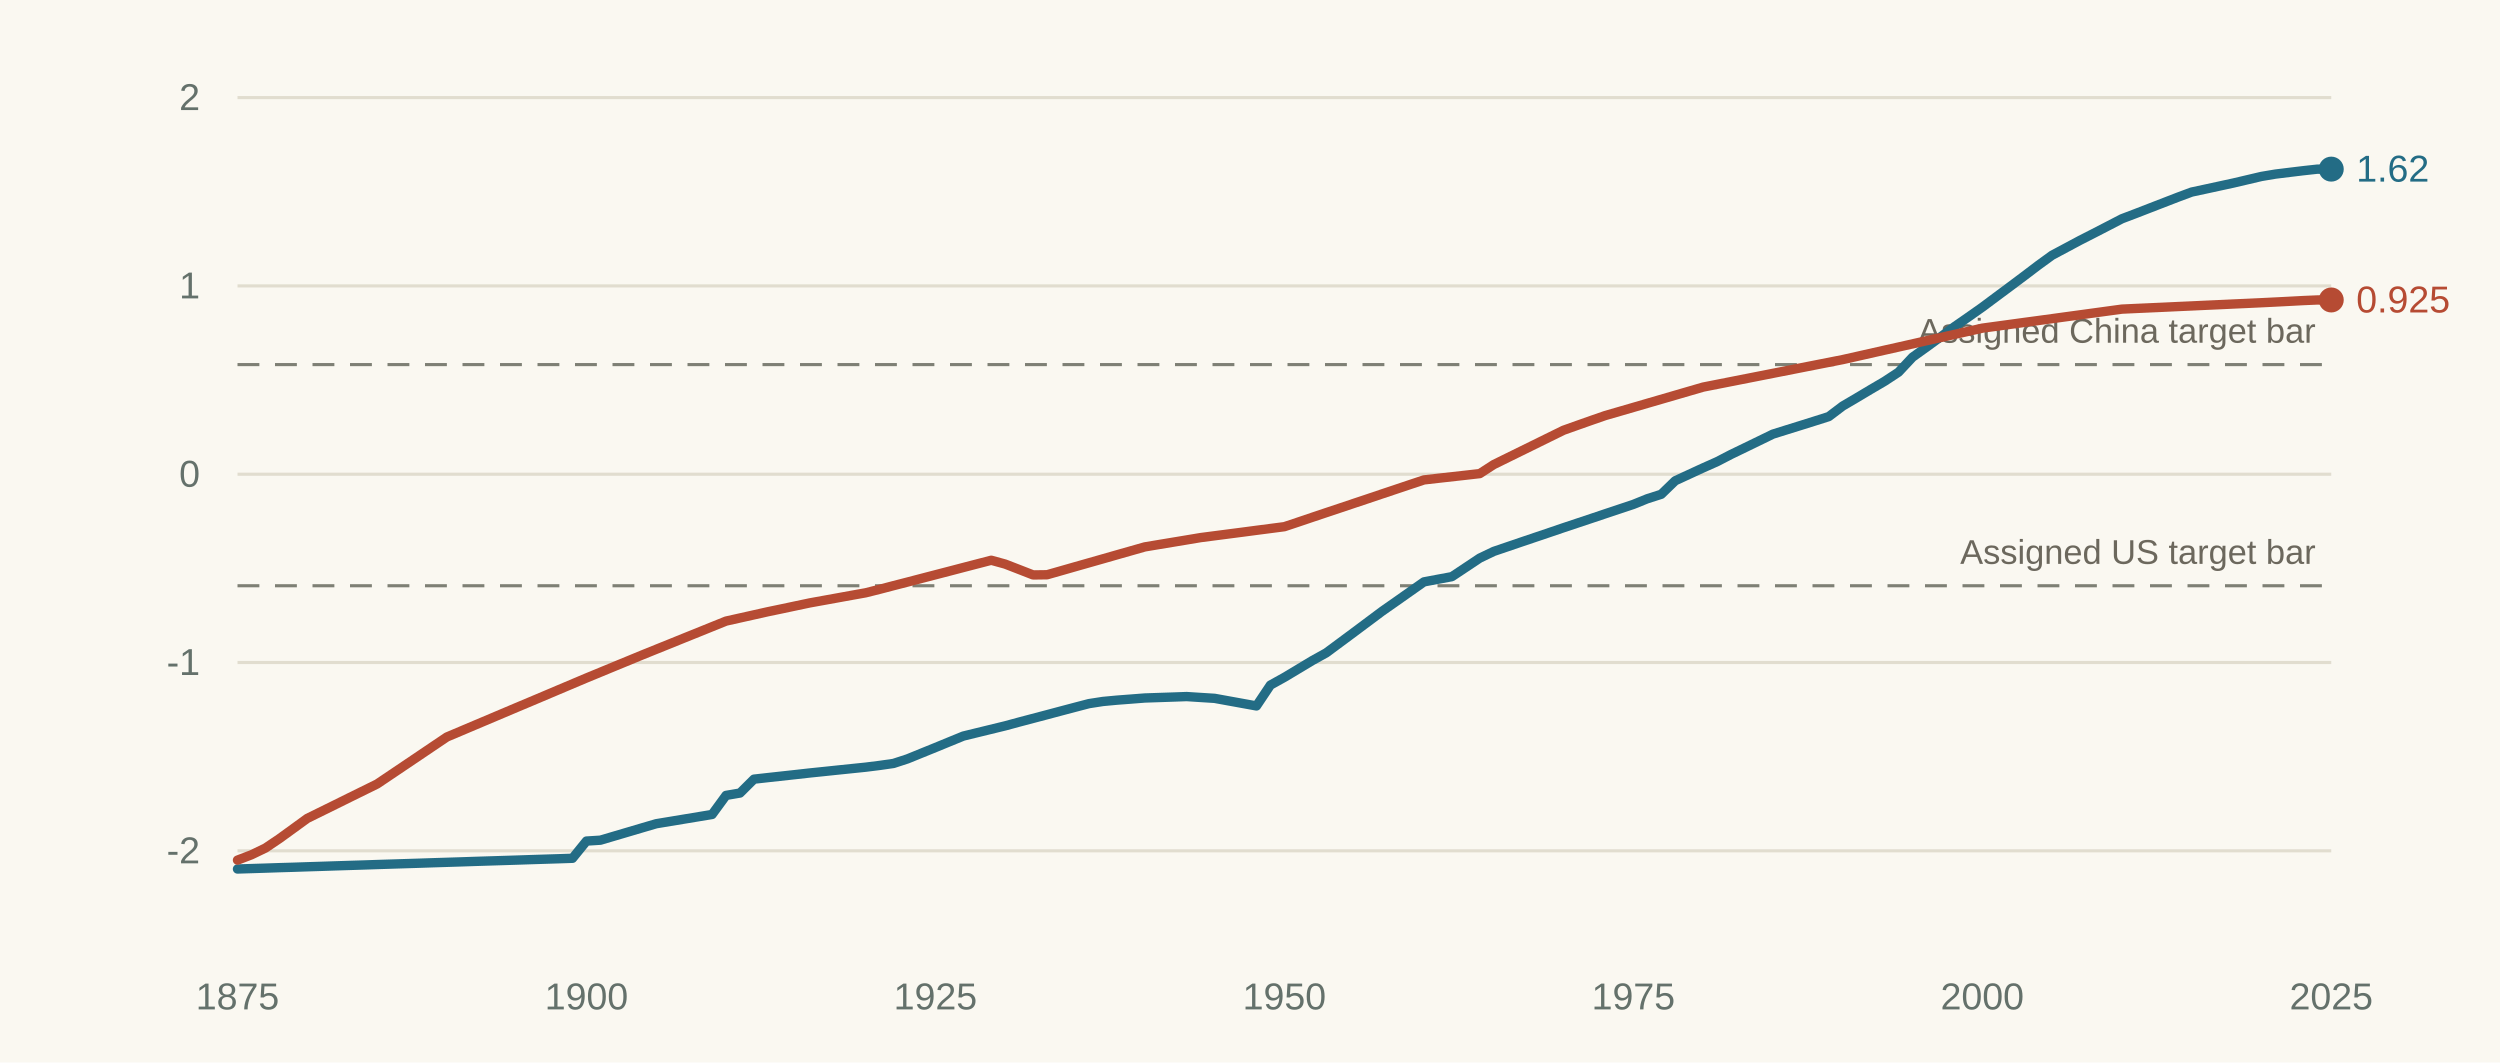
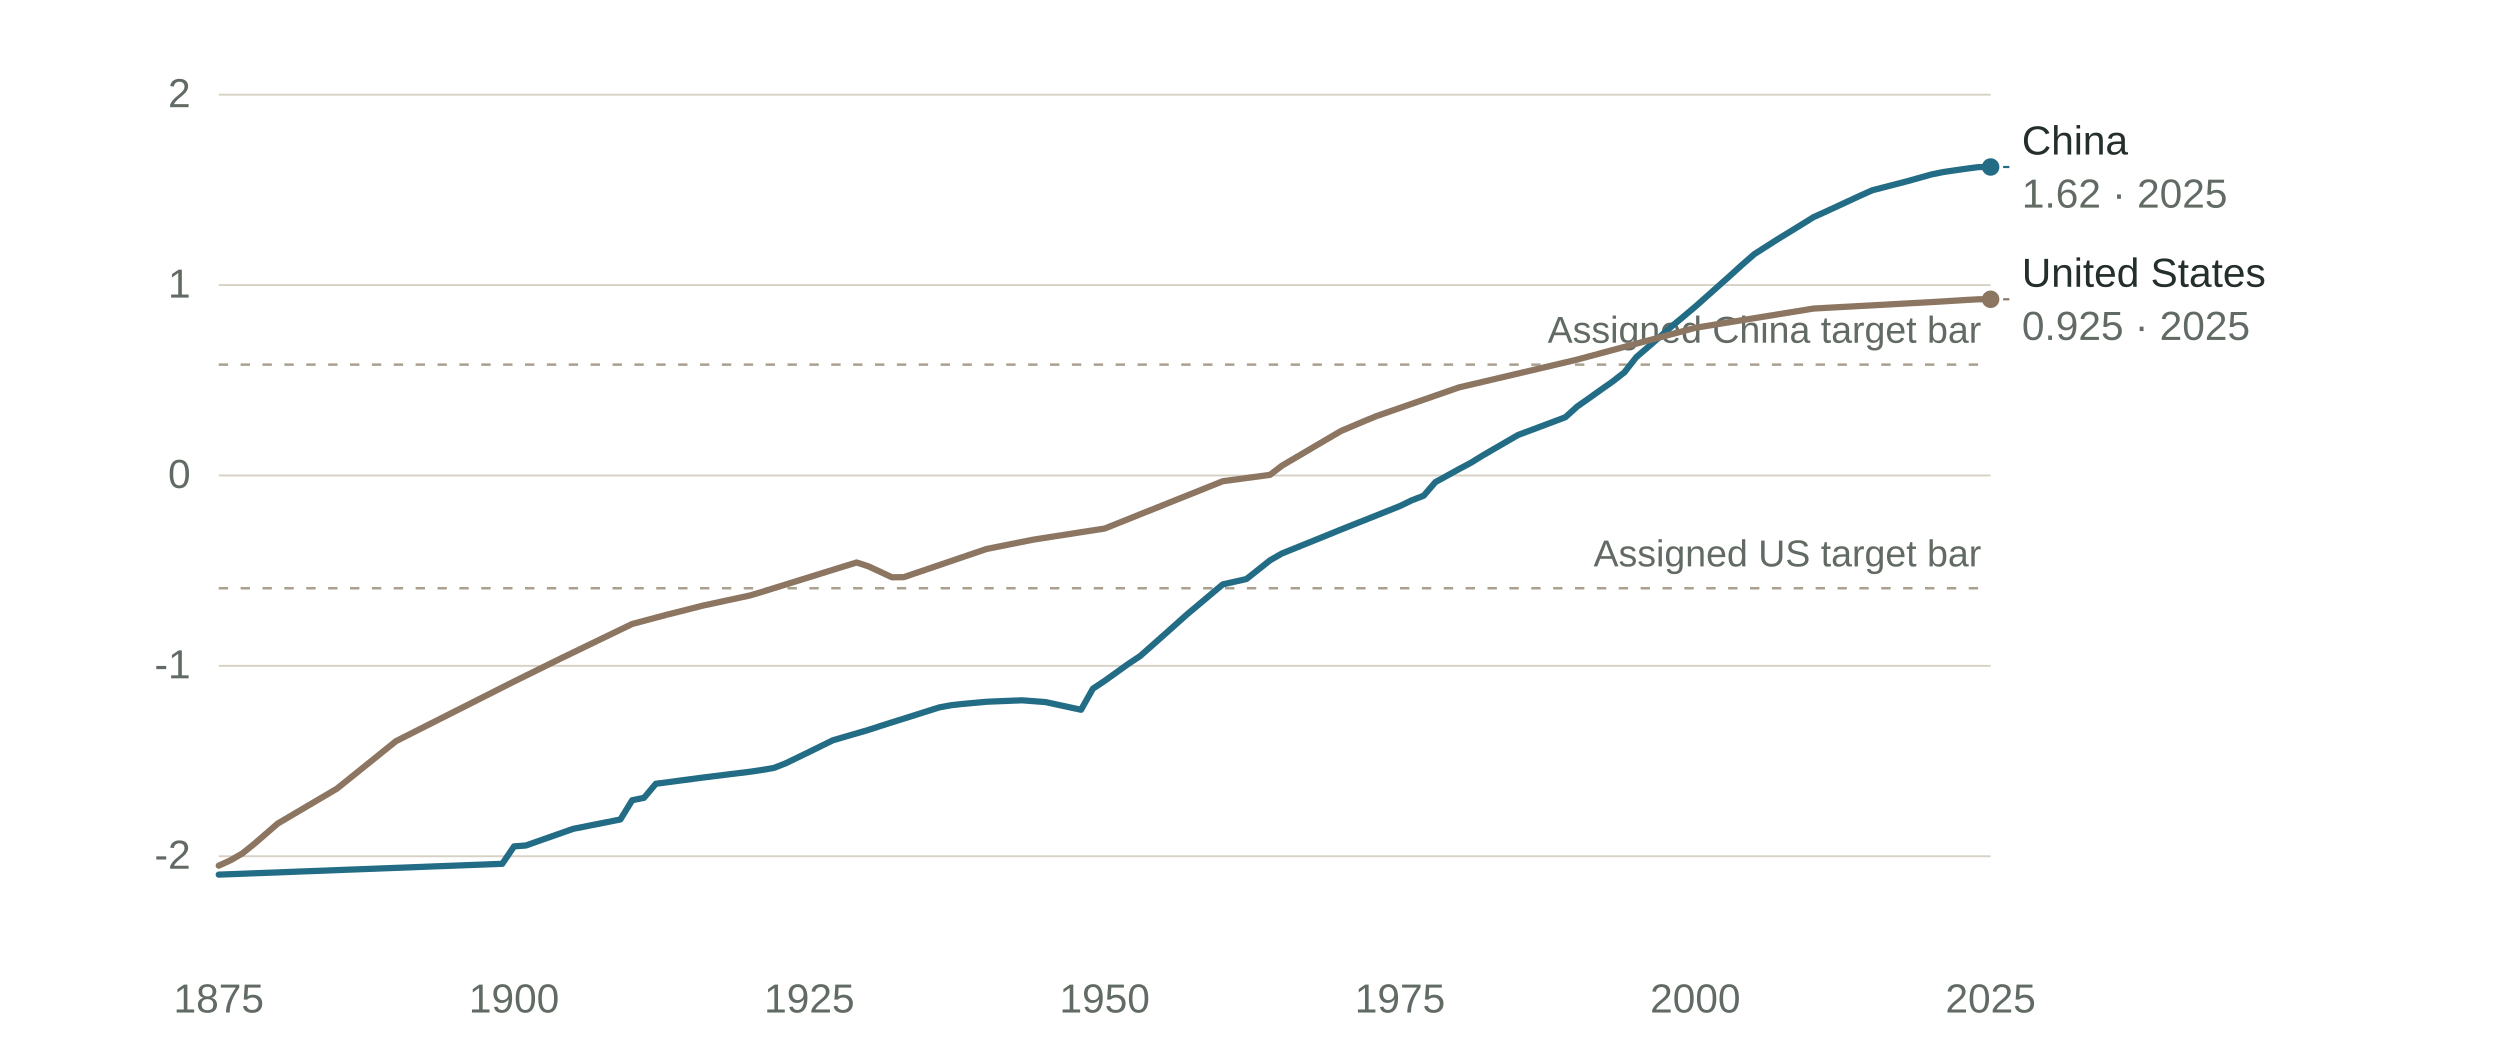
<svg xmlns="http://www.w3.org/2000/svg" viewBox="0 0 800 340" role="img" aria-labelledby="title">
-   <rect width="800" height="340" fill="#faf8f1" />
-   <path d="M76 272.26H746" stroke="#e1ddcf" fill="none" />
-   <text x="64.00" y="276.26" text-anchor="end" fill="#64716b" font-size="12" font-family="Arial,sans-serif">-2</text>
-   <path d="M76 212.00H746" stroke="#e1ddcf" fill="none" />
-   <text x="64.00" y="216.00" text-anchor="end" fill="#64716b" font-size="12" font-family="Arial,sans-serif">-1</text>
-   <path d="M76 151.75H746" stroke="#e1ddcf" fill="none" />
-   <text x="64.00" y="155.75" text-anchor="end" fill="#64716b" font-size="12" font-family="Arial,sans-serif">0</text>
-   <path d="M76 91.49H746" stroke="#e1ddcf" fill="none" />
-   <text x="64.00" y="95.49" text-anchor="end" fill="#64716b" font-size="12" font-family="Arial,sans-serif">1</text>
-   <path d="M76 31.23H746" stroke="#e1ddcf" fill="none" />
-   <text x="64.00" y="35.23" text-anchor="end" fill="#64716b" font-size="12" font-family="Arial,sans-serif">2</text>
-   <text x="76.00" y="323.00" text-anchor="middle" fill="#64716b" font-size="12" font-family="Arial,sans-serif">1875</text>
-   <text x="187.67" y="323.00" text-anchor="middle" fill="#64716b" font-size="12" font-family="Arial,sans-serif">1900</text>
-   <text x="299.33" y="323.00" text-anchor="middle" fill="#64716b" font-size="12" font-family="Arial,sans-serif">1925</text>
-   <text x="411.00" y="323.00" text-anchor="middle" fill="#64716b" font-size="12" font-family="Arial,sans-serif">1950</text>
-   <text x="522.67" y="323.00" text-anchor="middle" fill="#64716b" font-size="12" font-family="Arial,sans-serif">1975</text>
-   <text x="634.33" y="323.00" text-anchor="middle" fill="#64716b" font-size="12" font-family="Arial,sans-serif">2000</text>
-   <text x="746.00" y="323.00" text-anchor="middle" fill="#64716b" font-size="12" font-family="Arial,sans-serif">2025</text>
-   <path d="M76 116.67H746" stroke="#7e8075" stroke-dasharray="7 5" fill="none" />
-   <text x="741.00" y="109.67" text-anchor="end" fill="#6c685d" font-size="11" font-family="Arial,sans-serif">Assigned China target bar</text>
-   <path d="M76 187.44H746" stroke="#7e8075" stroke-dasharray="7 5" fill="none" />
-   <text x="741.00" y="180.44" text-anchor="end" fill="#6c685d" font-size="11" font-family="Arial,sans-serif">Assigned US target bar</text>
-   <path d="M76.00,278.08 L80.47,277.94 L84.93,277.80 L89.40,277.65 L93.87,277.52 L98.33,277.37 L102.80,277.23 L107.27,277.08 L111.73,276.94 L116.20,276.80 L120.67,276.65 L125.13,276.51 L129.60,276.37 L134.07,276.23 L138.53,276.08 L143.00,275.94 L147.47,275.80 L151.93,275.65 L156.40,275.51 L160.87,275.37 L165.33,275.23 L169.80,275.08 L174.27,274.94 L178.73,274.80 L183.20,274.65 L187.67,269.14 L192.13,268.86 L196.60,267.54 L201.07,266.22 L205.53,264.90 L210.00,263.59 L214.47,262.85 L218.93,262.11 L223.40,261.37 L227.87,260.63 L232.33,254.53 L236.80,253.77 L241.27,249.33 L245.73,248.83 L250.20,248.34 L254.67,247.85 L259.13,247.35 L263.60,246.89 L268.07,246.42 L272.53,245.96 L277.00,245.50 L281.47,244.94 L285.93,244.30 L290.40,242.84 L294.87,241.02 L299.33,239.21 L303.80,237.37 L308.27,235.54 L312.73,234.45 L317.20,233.36 L321.67,232.27 L326.13,231.06 L330.60,229.88 L335.07,228.70 L339.53,227.51 L344.00,226.33 L348.47,225.16 L352.93,224.47 L357.40,224.05 L361.87,223.71 L366.33,223.36 L370.80,223.21 L375.27,223.06 L379.73,222.90 L384.20,223.19 L388.67,223.47 L393.13,224.28 L397.60,225.09 L402.07,225.90 L406.53,219.23 L411.00,216.75 L415.47,214.07 L419.93,211.39 L424.40,208.91 L428.87,205.60 L433.33,202.29 L437.80,198.95 L442.27,195.61 L446.73,192.49 L451.20,189.34 L455.67,186.20 L460.13,185.36 L464.60,184.53 L469.07,181.56 L473.53,178.59 L478.00,176.45 L482.47,174.93 L486.93,173.41 L491.40,171.90 L495.87,170.39 L500.33,168.87 L504.80,167.38 L509.27,165.89 L513.73,164.39 L518.20,162.90 L522.67,161.41 L527.13,159.60 L531.60,158.17 L536.07,153.84 L540.53,151.78 L545.00,149.72 L549.47,147.73 L553.93,145.42 L558.40,143.26 L562.87,141.09 L567.33,138.92 L571.80,137.52 L576.27,136.13 L580.73,134.73 L585.20,133.31 L589.67,129.93 L594.13,127.31 L598.60,124.64 L603.07,122.02 L607.53,119.09 L612.00,114.31 L616.47,111.10 L620.93,107.85 L625.40,104.55 L629.87,101.45 L634.33,98.31 L638.80,94.98 L643.27,91.66 L647.73,88.32 L652.20,84.93 L656.67,81.68 L661.13,79.30 L665.60,76.91 L670.07,74.63 L674.53,72.33 L679.00,70.01 L683.47,68.31 L687.93,66.58 L692.40,64.85 L696.87,63.12 L701.33,61.46 L705.80,60.50 L710.27,59.53 L714.73,58.56 L719.20,57.51 L723.67,56.46 L728.13,55.71 L732.60,55.16 L737.07,54.62 L741.53,54.13 L746.00,54.12" fill="none" stroke="#236c85" stroke-width="3" stroke-linecap="round" stroke-linejoin="round" />
-   <circle cx="746.00" cy="54.12" r="4" fill="#236c85" />
-   <text x="754.00" y="58.12" text-anchor="start" fill="#236c85" font-size="12" font-family="Arial,sans-serif">1.62</text>
-   <path d="M76.00,275.24 L80.47,273.53 L84.93,271.38 L89.40,268.37 L93.87,265.13 L98.33,261.89 L102.80,259.69 L107.27,257.49 L111.73,255.28 L116.20,253.08 L120.67,250.88 L125.13,247.88 L129.60,244.87 L134.07,241.86 L138.53,238.85 L143.00,235.84 L147.47,233.95 L151.93,232.06 L156.40,230.17 L160.87,228.28 L165.33,226.39 L169.80,224.51 L174.27,222.62 L178.73,220.73 L183.20,218.84 L187.67,216.95 L192.13,215.11 L196.60,213.26 L201.07,211.42 L205.53,209.58 L210.00,207.77 L214.47,205.97 L218.93,204.16 L223.40,202.36 L227.87,200.55 L232.33,198.75 L236.80,197.75 L241.27,196.75 L245.73,195.75 L250.20,194.82 L254.67,193.87 L259.13,192.93 L263.60,192.12 L268.07,191.31 L272.53,190.50 L277.00,189.70 L281.47,188.58 L285.93,187.41 L290.40,186.26 L294.87,185.09 L299.33,183.93 L303.80,182.77 L308.27,181.60 L312.73,180.44 L317.20,179.28 L321.67,180.51 L326.13,182.24 L330.60,183.98 L335.07,183.92 L339.53,182.65 L344.00,181.37 L348.47,180.10 L352.93,178.83 L357.40,177.55 L361.87,176.28 L366.33,175.01 L370.80,174.26 L375.27,173.52 L379.73,172.78 L384.20,172.03 L388.67,171.45 L393.13,170.87 L397.60,170.29 L402.07,169.70 L406.53,169.12 L411.00,168.54 L415.47,167.05 L419.93,165.54 L424.40,164.04 L428.87,162.55 L433.33,161.05 L437.80,159.56 L442.27,158.05 L446.73,156.56 L451.20,155.06 L455.67,153.57 L460.13,153.06 L464.60,152.56 L469.07,152.06 L473.53,151.55 L478.00,148.66 L482.47,146.46 L486.93,144.27 L491.40,142.07 L495.87,139.87 L500.33,137.68 L504.80,136.09 L509.27,134.51 L513.73,132.96 L518.20,131.67 L522.67,130.37 L527.13,129.07 L531.60,127.77 L536.07,126.47 L540.53,125.17 L545.00,123.87 L549.47,122.99 L553.93,122.11 L558.40,121.23 L562.87,120.35 L567.33,119.47 L571.80,118.59 L576.27,117.71 L580.73,116.83 L585.20,115.95 L589.67,115.07 L594.13,114.07 L598.60,113.06 L603.07,112.05 L607.53,111.05 L612.00,110.04 L616.47,109.03 L620.93,108.03 L625.40,107.02 L629.87,106.02 L634.33,105.01 L638.80,104.40 L643.27,103.79 L647.73,103.18 L652.20,102.58 L656.67,101.97 L661.13,101.36 L665.60,100.75 L670.07,100.14 L674.53,99.53 L679.00,98.92 L683.47,98.71 L687.93,98.51 L692.40,98.31 L696.87,98.10 L701.33,97.90 L705.80,97.69 L710.27,97.49 L714.73,97.28 L719.20,97.08 L723.67,96.87 L728.13,96.65 L732.60,96.42 L737.07,96.18 L741.53,95.99 L746.00,95.99" fill="none" stroke="#b64b33" stroke-width="3" stroke-linecap="round" stroke-linejoin="round" />
-   <circle cx="746.00" cy="95.99" r="4" fill="#b64b33" />
-   <text x="754.00" y="99.99" text-anchor="start" fill="#b64b33" font-size="12" font-family="Arial,sans-serif">0.925</text>
+   <path d="M70 274.00H637" stroke="#d6d1c4" stroke-width=".6" fill="none" />
+   <text x="61.00" y="278.00" text-anchor="end" fill="#626b63" font-size="13" font-family="Arial,sans-serif">-2</text>
+   <path d="M70 213.07H637" stroke="#d6d1c4" stroke-width=".6" fill="none" />
+   <text x="61.00" y="217.07" text-anchor="end" fill="#626b63" font-size="13" font-family="Arial,sans-serif">-1</text>
+   <path d="M70 152.15H637" stroke="#d6d1c4" stroke-width=".6" fill="none" />
+   <text x="61.00" y="156.15" text-anchor="end" fill="#626b63" font-size="13" font-family="Arial,sans-serif">0</text>
+   <path d="M70 91.22H637" stroke="#d6d1c4" stroke-width=".6" fill="none" />
+   <text x="61.00" y="95.22" text-anchor="end" fill="#626b63" font-size="13" font-family="Arial,sans-serif">1</text>
+   <path d="M70 30.30H637" stroke="#d6d1c4" stroke-width=".6" fill="none" />
+   <text x="61.00" y="34.30" text-anchor="end" fill="#626b63" font-size="13" font-family="Arial,sans-serif">2</text>
+   <text x="70.00" y="324.00" text-anchor="middle" fill="#626b63" font-size="13" font-family="Arial,sans-serif">1875</text>
+   <text x="164.50" y="324.00" text-anchor="middle" fill="#626b63" font-size="13" font-family="Arial,sans-serif">1900</text>
+   <text x="259.00" y="324.00" text-anchor="middle" fill="#626b63" font-size="13" font-family="Arial,sans-serif">1925</text>
+   <text x="353.50" y="324.00" text-anchor="middle" fill="#626b63" font-size="13" font-family="Arial,sans-serif">1950</text>
+   <text x="448.00" y="324.00" text-anchor="middle" fill="#626b63" font-size="13" font-family="Arial,sans-serif">1975</text>
+   <text x="542.50" y="324.00" text-anchor="middle" fill="#626b63" font-size="13" font-family="Arial,sans-serif">2000</text>
+   <text x="637.00" y="324.00" text-anchor="middle" fill="#626b63" font-size="13" font-family="Arial,sans-serif">2025</text>
+   <path d="M70 116.68H637" stroke="#a9a18e" stroke-width=".8" stroke-dasharray="3 4" fill="none" />
+   <text x="634.00" y="109.68" text-anchor="end" fill="#626b63" font-size="12" font-family="Arial,sans-serif">Assigned China target bar</text>
+   <path d="M70 188.24H637" stroke="#a9a18e" stroke-width=".8" stroke-dasharray="3 4" fill="none" />
+   <text x="634.00" y="181.24" text-anchor="end" fill="#626b63" font-size="12" font-family="Arial,sans-serif">Assigned US target bar</text>
+   <path d="M70.00,279.88 L73.78,279.74 L77.56,279.60 L81.34,279.45 L85.12,279.31 L88.90,279.17 L92.68,279.02 L96.46,278.87 L100.24,278.73 L104.02,278.59 L107.80,278.44 L111.58,278.29 L115.36,278.15 L119.14,278.01 L122.92,277.86 L126.70,277.72 L130.48,277.58 L134.26,277.43 L138.04,277.28 L141.82,277.14 L145.60,277.00 L149.38,276.85 L153.16,276.71 L156.94,276.56 L160.72,276.42 L164.50,270.84 L168.28,270.56 L172.06,269.22 L175.84,267.89 L179.62,266.56 L183.40,265.23 L187.18,264.48 L190.96,263.73 L194.74,262.98 L198.52,262.23 L202.30,256.07 L206.08,255.30 L209.86,250.81 L213.64,250.31 L217.42,249.81 L221.20,249.31 L224.98,248.81 L228.76,248.34 L232.54,247.87 L236.32,247.41 L240.10,246.94 L243.88,246.38 L247.66,245.73 L251.44,244.25 L255.22,242.42 L259.00,240.58 L262.78,238.72 L266.56,236.87 L270.34,235.77 L274.12,234.67 L277.90,233.57 L281.68,232.34 L285.46,231.14 L289.24,229.95 L293.02,228.76 L296.80,227.56 L300.58,226.37 L304.36,225.67 L308.14,225.25 L311.92,224.91 L315.70,224.56 L319.48,224.40 L323.26,224.25 L327.04,224.10 L330.82,224.38 L334.60,224.67 L338.38,225.49 L342.16,226.31 L345.94,227.12 L349.72,220.38 L353.50,217.87 L357.28,215.16 L361.06,212.45 L364.84,209.94 L368.62,206.60 L372.40,203.25 L376.18,199.88 L379.96,196.50 L383.74,193.34 L387.52,190.16 L391.30,186.99 L395.08,186.14 L398.86,185.29 L402.64,182.29 L406.42,179.29 L410.20,177.12 L413.98,175.59 L417.76,174.06 L421.54,172.53 L425.32,171.00 L429.10,169.46 L432.88,167.95 L436.66,166.45 L440.44,164.94 L444.22,163.43 L448.00,161.92 L451.78,160.09 L455.56,158.64 L459.34,154.26 L463.12,152.19 L466.90,150.10 L470.68,148.09 L474.46,145.76 L478.24,143.56 L482.02,141.37 L485.80,139.18 L489.58,137.77 L493.36,136.36 L497.14,134.94 L500.92,133.51 L504.70,130.09 L508.48,127.44 L512.26,124.74 L516.04,122.09 L519.82,119.13 L523.60,114.30 L527.38,111.05 L531.16,107.76 L534.94,104.43 L538.72,101.30 L542.50,98.12 L546.28,94.76 L550.06,91.39 L553.84,88.03 L557.62,84.59 L561.40,81.31 L565.18,78.90 L568.96,76.48 L572.74,74.18 L576.52,71.85 L580.30,69.50 L584.08,67.79 L587.86,66.04 L591.64,64.29 L595.42,62.54 L599.20,60.86 L602.98,59.89 L606.76,58.91 L610.54,57.93 L614.32,56.87 L618.10,55.81 L621.88,55.05 L625.66,54.49 L629.44,53.95 L633.22,53.46 L637.00,53.44" fill="none" stroke="#236c85" stroke-width="2" stroke-linecap="round" stroke-linejoin="round" />
+   <circle cx="637.00" cy="53.44" r="2.8" fill="#236c85" />
+   <path d="M70.00,277.01 L73.78,275.28 L77.56,273.10 L81.34,270.06 L85.12,266.79 L88.90,263.51 L92.68,261.29 L96.46,259.06 L100.24,256.83 L104.02,254.61 L107.80,252.38 L111.58,249.34 L115.36,246.30 L119.14,243.26 L122.92,240.22 L126.70,237.17 L130.48,235.26 L134.26,233.35 L138.04,231.44 L141.82,229.53 L145.60,227.62 L149.38,225.72 L153.16,223.80 L156.94,221.90 L160.72,219.98 L164.50,218.08 L168.28,216.21 L172.06,214.35 L175.84,212.48 L179.62,210.62 L183.40,208.80 L187.18,206.97 L190.96,205.14 L194.74,203.32 L198.52,201.49 L202.30,199.67 L206.08,198.66 L209.86,197.65 L213.64,196.64 L217.42,195.70 L221.20,194.74 L224.98,193.78 L228.76,192.97 L232.54,192.15 L236.32,191.34 L240.10,190.52 L243.88,189.39 L247.66,188.21 L251.44,187.04 L255.22,185.86 L259.00,184.69 L262.78,183.51 L266.56,182.34 L270.34,181.16 L274.12,179.99 L277.90,181.23 L281.68,182.98 L285.46,184.74 L289.24,184.68 L293.02,183.39 L296.80,182.11 L300.58,180.82 L304.36,179.53 L308.14,178.24 L311.92,176.96 L315.70,175.67 L319.48,174.92 L323.26,174.16 L327.04,173.41 L330.82,172.66 L334.60,172.07 L338.38,171.48 L342.16,170.90 L345.94,170.30 L349.72,169.72 L353.50,169.13 L357.28,167.62 L361.06,166.10 L364.84,164.58 L368.62,163.07 L372.40,161.56 L376.18,160.04 L379.96,158.53 L383.74,157.02 L387.52,155.50 L391.30,153.99 L395.08,153.48 L398.86,152.97 L402.64,152.47 L406.42,151.95 L410.20,149.03 L413.98,146.81 L417.76,144.59 L421.54,142.36 L425.32,140.14 L429.10,137.92 L432.88,136.32 L436.66,134.72 L440.44,133.16 L444.22,131.85 L448.00,130.53 L451.78,129.22 L455.56,127.91 L459.34,126.59 L463.12,125.28 L466.90,123.96 L470.68,123.08 L474.46,122.19 L478.24,121.30 L482.02,120.41 L485.80,119.52 L489.58,118.63 L493.36,117.74 L497.14,116.85 L500.92,115.96 L504.70,115.07 L508.48,114.05 L512.26,113.03 L516.04,112.02 L519.82,111.00 L523.60,109.98 L527.38,108.97 L531.16,107.95 L534.94,106.93 L538.72,105.91 L542.50,104.90 L546.28,104.28 L550.06,103.66 L553.84,103.05 L557.62,102.43 L561.40,101.82 L565.18,101.20 L568.96,100.59 L572.74,99.97 L576.52,99.36 L580.30,98.74 L584.08,98.53 L587.86,98.32 L591.64,98.12 L595.42,97.91 L599.20,97.71 L602.98,97.50 L606.76,97.29 L610.54,97.08 L614.32,96.88 L618.10,96.67 L621.88,96.44 L625.66,96.21 L629.44,95.97 L633.22,95.77 L637.00,95.77" fill="none" stroke="#8c7561" stroke-width="2" stroke-linecap="round" stroke-linejoin="round" />
+   <circle cx="637.00" cy="95.77" r="2.8" fill="#8c7561" />
+   <path d="M641.00 53.44L643 53.44" stroke="#236c85" stroke-width=".7" fill="none" />
+   <text x="647.00" y="49.44" text-anchor="start" fill="#242e2c" font-size="13" font-family="Arial,sans-serif">China</text>
+   <text x="647.00" y="66.44" text-anchor="start" fill="#626b63" font-size="13" font-family="Arial,sans-serif">1.62 · 2025</text>
+   <path d="M641.00 95.77L643 95.77" stroke="#8c7561" stroke-width=".7" fill="none" />
+   <text x="647.00" y="91.77" text-anchor="start" fill="#242e2c" font-size="13" font-family="Arial,sans-serif">United States</text>
+   <text x="647.00" y="108.77" text-anchor="start" fill="#626b63" font-size="13" font-family="Arial,sans-serif">0.925 · 2025</text>
</svg>
